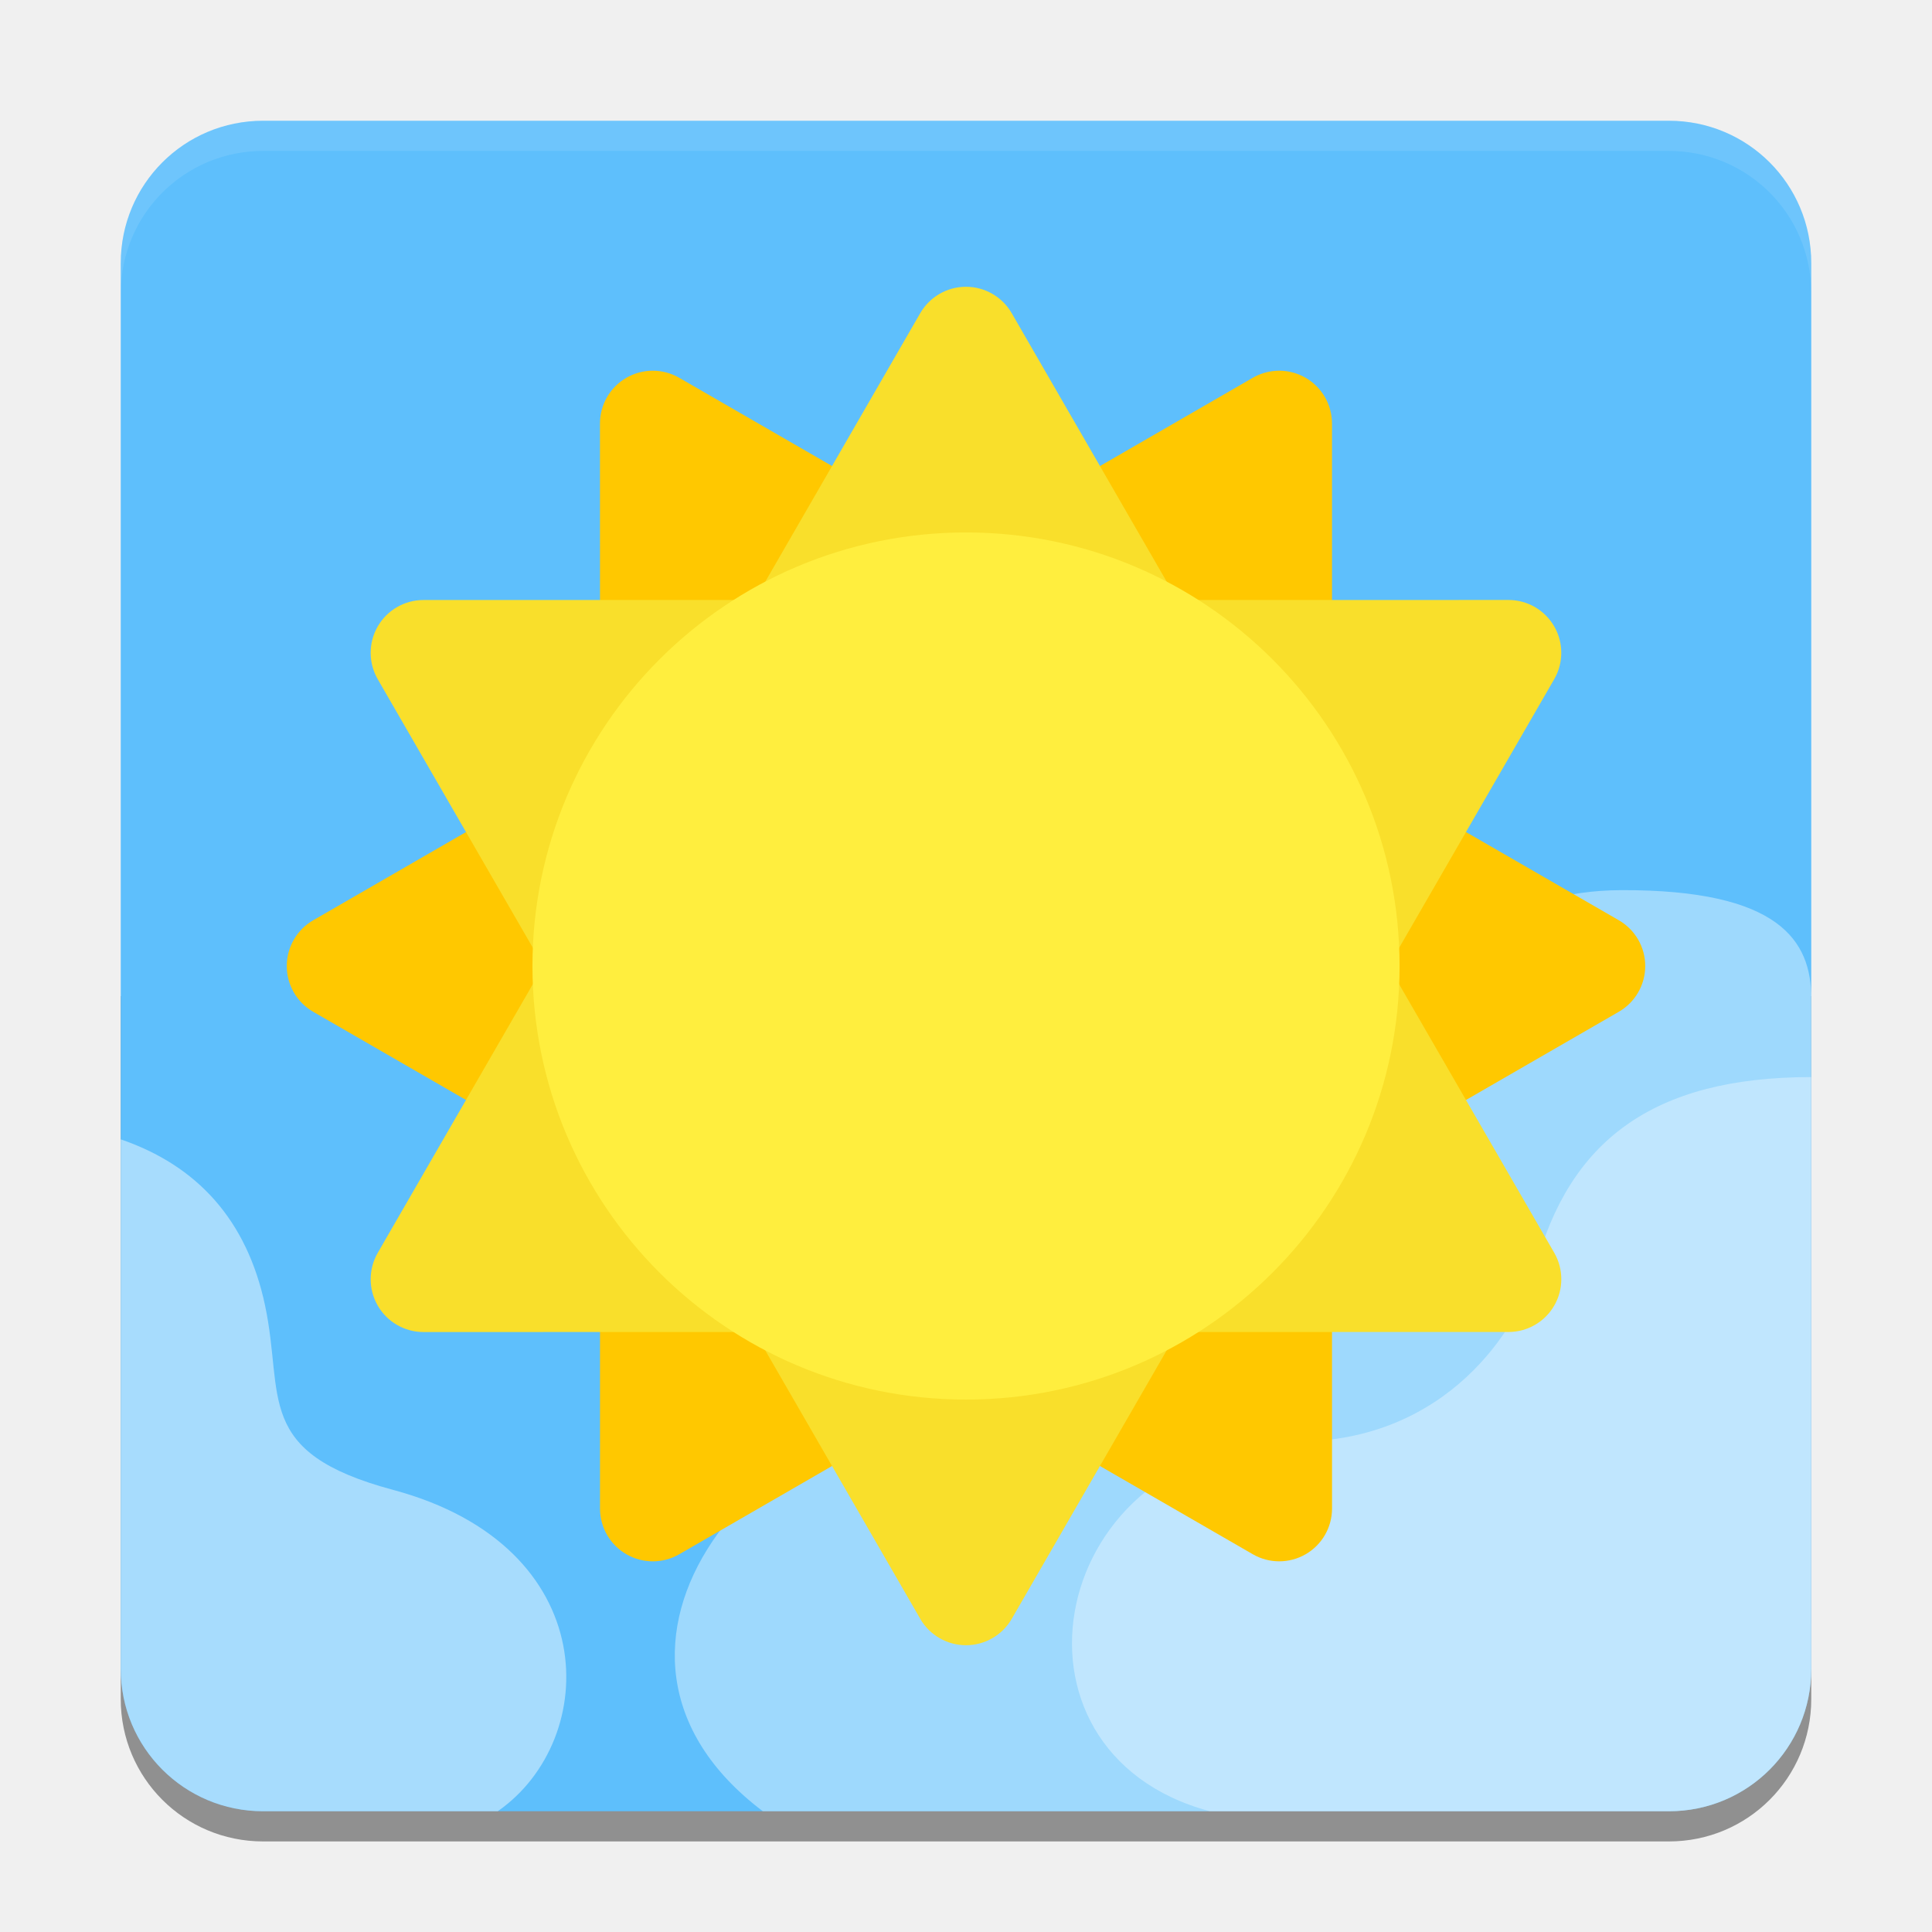
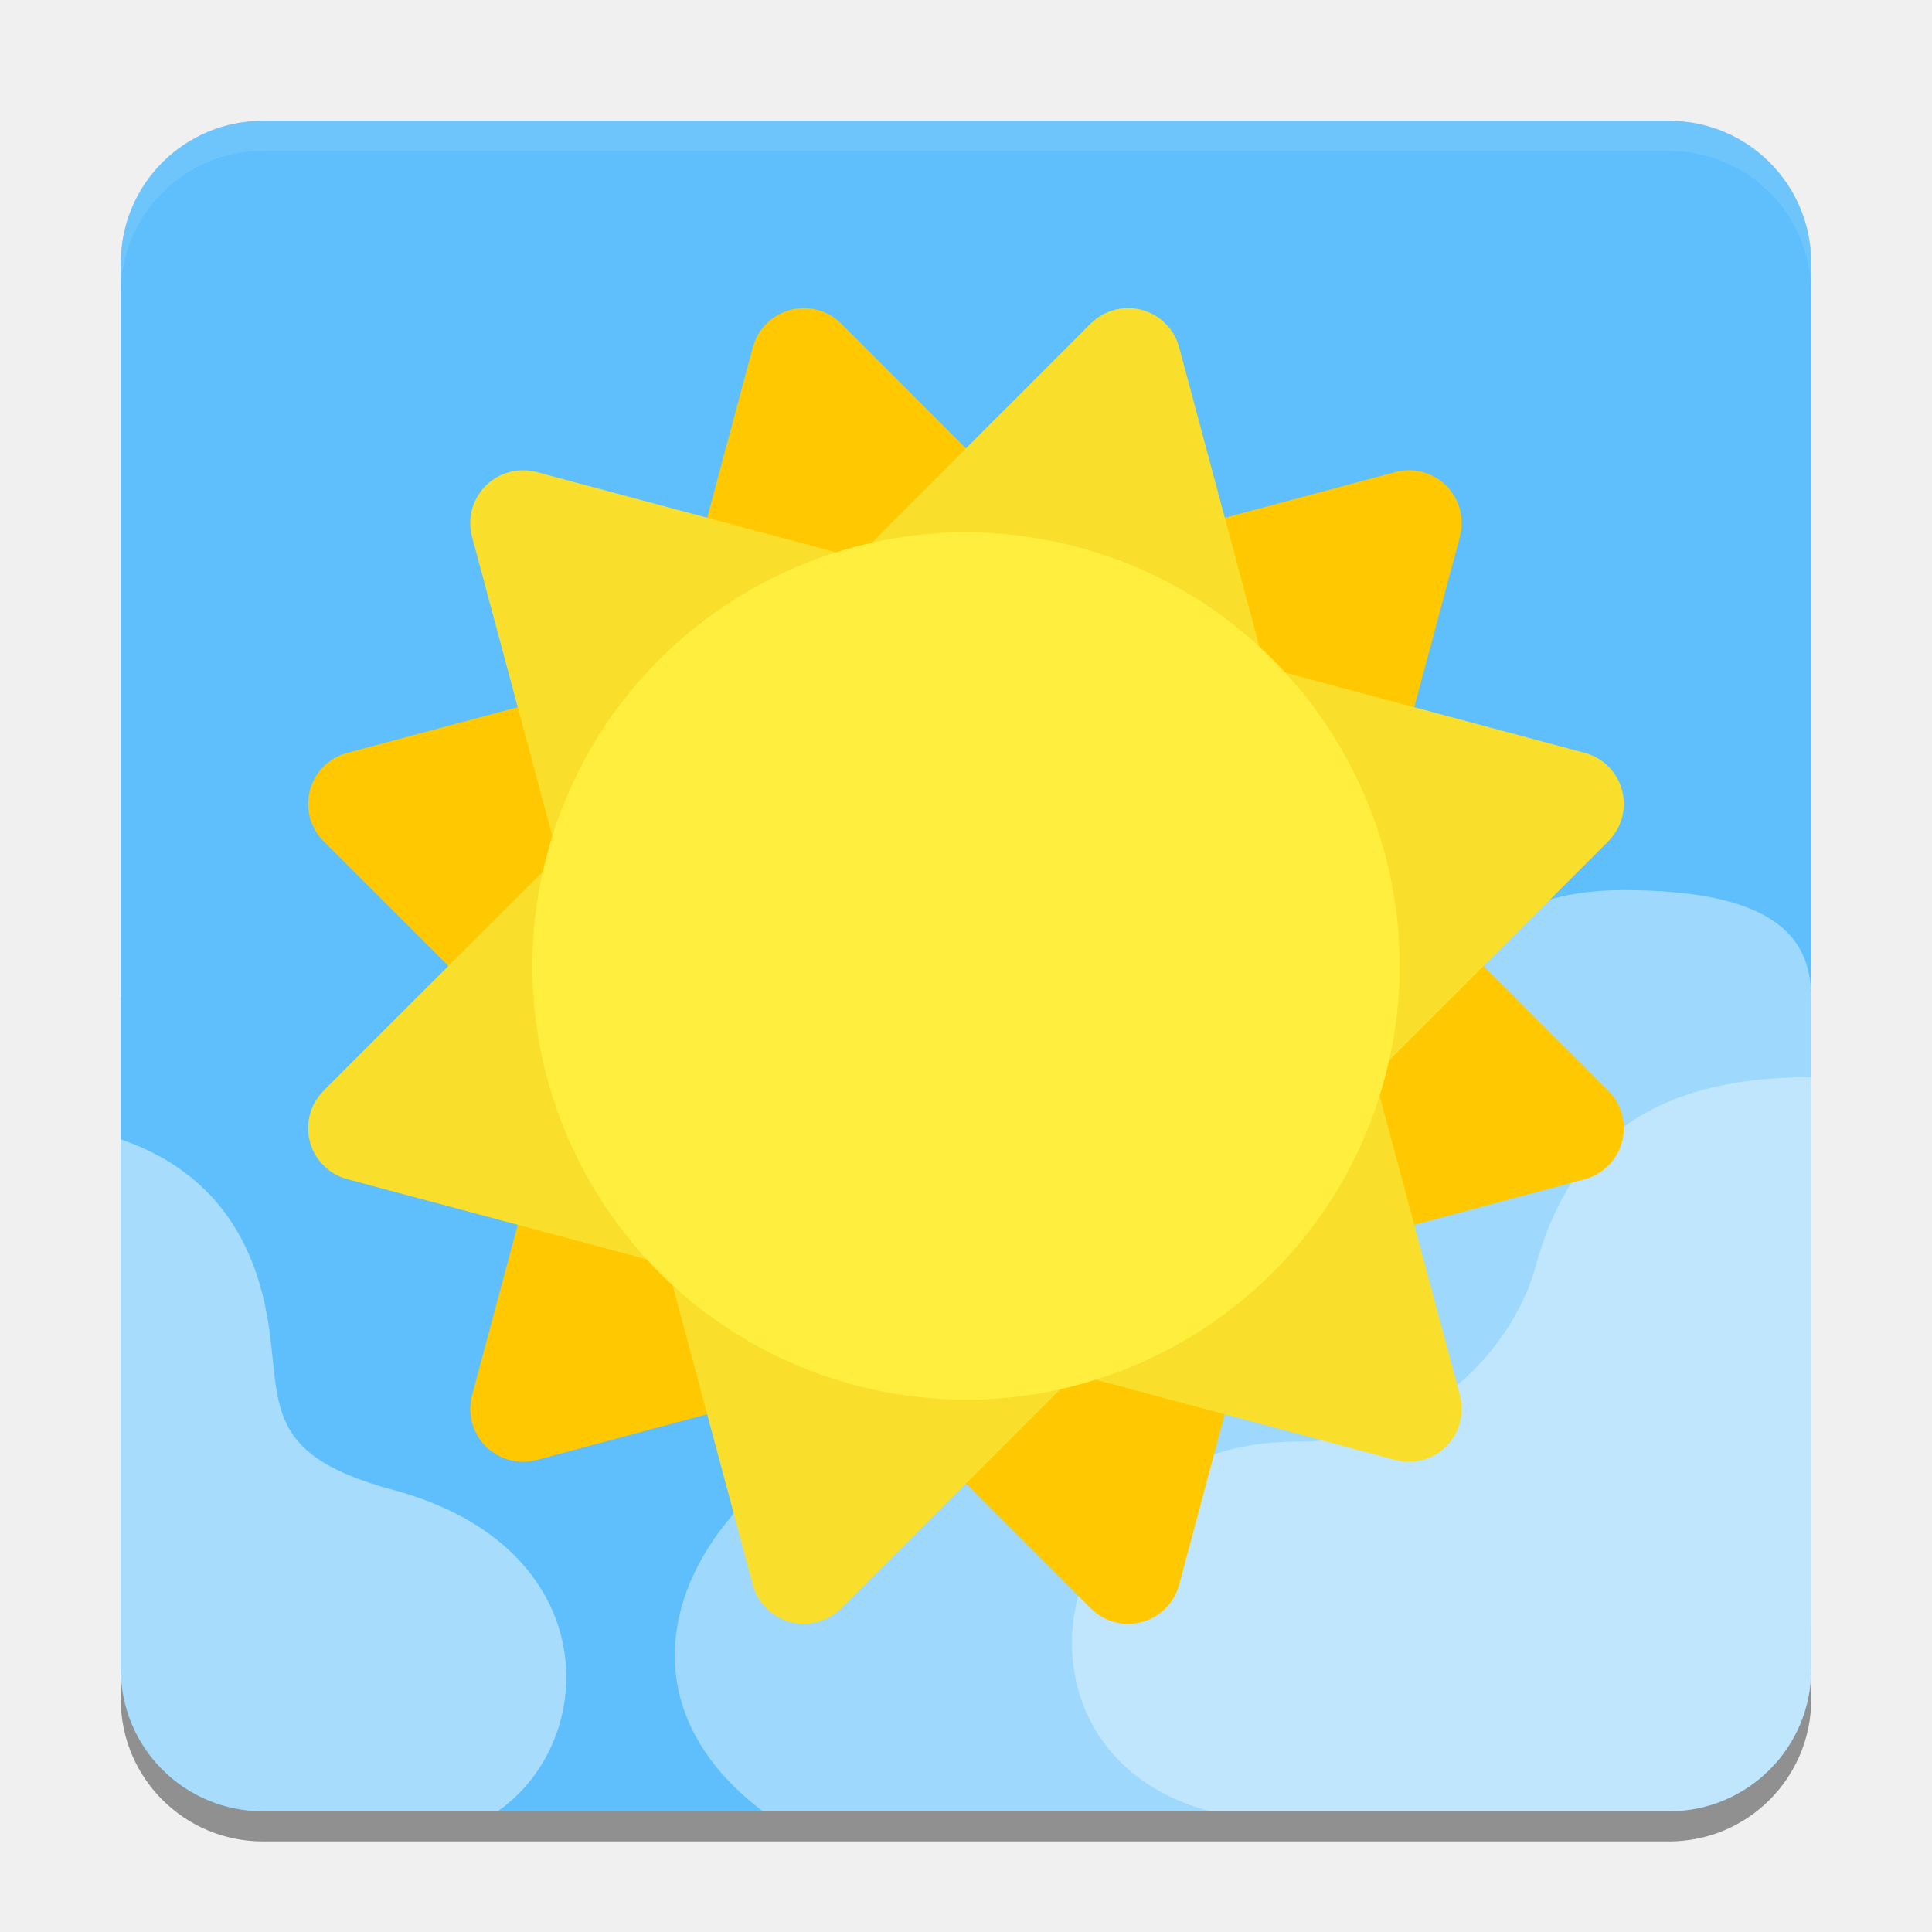
<svg xmlns="http://www.w3.org/2000/svg" id="svg8" version="1.1" viewBox="0 0 67.733 67.733" height="256" width="256">
  <defs id="defs2" />
  <g id="layer1" style="display:inline">
    <g id="layer10" style="display:inline;opacity:0.4">
      <path id="path839" style="display:inline;opacity:1;fill:#000000;fill-opacity:1;stroke-width:0.025;stroke-miterlimit:4;stroke-dasharray:none;paint-order:stroke fill markers" d="m 4.233,34.925 v 24.641 c 0,2.766 2.227,4.992 4.992,4.992 H 58.508 c 2.766,0 4.992,-2.227 4.992,-4.992 V 34.925 Z" />
    </g>
    <g style="display:inline" id="g1174">
      <path id="rect1168" style="display:inline;fill:#5ebffc;fill-opacity:1;stroke-width:0.093;stroke-miterlimit:4;stroke-dasharray:none;paint-order:stroke fill markers" d="M 34.869,16 C 24.416,16 16,24.416 16,34.869 16,96.956 16,159.044 16,221.131 16,231.584 24.416,240 34.869,240 H 221.131 C 231.584,240 240,231.584 240,221.131 240,159.044 240,96.956 240,34.869 240,24.416 231.584,16 221.131,16 Z" transform="scale(0.2645833)" />
      <path id="rect5915" style="opacity:0.4;fill:#ffffff;stroke-width:3.954;stroke-linecap:round;stroke-linejoin:round;paint-order:stroke markers fill" d="m 56.842,31.207 c -7.997,0.025 -8.374,8.395 -9.773,10.817 -1.516,2.626 -3.906,6.784 -11.715,6.784 -8.735,0 -16.077,9.057 -8.609,14.692 H 46.699 58.508 C 61.273,63.5 63.5,61.273 63.5,58.508 V 51.102 34.993 c 0,-2.008 -1.114,-3.804 -6.658,-3.786 z" />
      <path id="path1076" style="opacity:0.45;fill:#ffffff;stroke-width:3.795;stroke-linecap:round;stroke-linejoin:round;paint-order:stroke markers fill" d="M 4.233,39.944 V 58.508 c 0,2.766 2.227,4.992 4.992,4.992 H 17.45 C 21.061,60.987 21.179,54.215 13.775,52.231 8.874,50.917 9.974,48.963 9.291,45.76 8.656,42.775 6.917,40.863 4.233,39.944 Z" />
      <path id="path1078" style="opacity:0.35;fill:#ffffff;stroke-width:3.952;stroke-linecap:round;stroke-linejoin:round;paint-order:stroke markers fill" d="m 63.497,37.761 c -5.584,0 -8.49,2.266 -9.676,6.694 -0.562,2.098 -3.09,6.086 -8.375,6.086 -8.729,0 -10.836,10.868 -3.03,12.959 l 13.918,0 H 58.508 C 61.273,63.5 63.5,61.273 63.5,58.508 v -1.576 h -0.003 z" />
    </g>
    <g id="layer2" style="opacity:0.1">
      <path d="m 9.226,4.233 c -2.766,0 -4.992,2.227 -4.992,4.992 v 1.058 c 0,-2.766 2.227,-4.992 4.992,-4.992 H 58.508 c 2.766,0 4.992,2.227 4.992,4.992 V 9.226 c 0,-2.766 -2.227,-4.992 -4.992,-4.992 z" style="display:inline;opacity:1;fill:#ffffff;fill-opacity:1;stroke-width:0.025;stroke-miterlimit:4;stroke-dasharray:none;paint-order:stroke fill markers" id="path955" />
    </g>
  </g>
  <g id="g1156" style="display:inline">
-     <path id="path5814" style="color:#000000;fill:#ffc800;fill-opacity:1;stroke-width:1.061;stroke-linecap:round;stroke-linejoin:round;-inkscape-stroke:none;paint-order:stroke markers fill" d="m 44.708,13.002 a 1.852,1.853 30.001 0 0 -0.787,0.243 L 33.868,19.05 23.812,13.245 a 1.853,1.852 59.999 0 0 -1.852,-4.95e-4 1.853,1.852 59.999 0 0 -0.926,1.604 l 0.002,11.61 -10.056,5.805 a 1.853,1.852 0.001 0 0 -0.926,1.604 1.853,1.852 0.001 0 0 0.926,1.604 l 10.055,5.803 4.95e-4,11.612 a 1.852,1.853 30.001 0 0 0.926,1.604 1.852,1.853 30.001 0 0 1.851,0 l 10.053,-5.806 10.056,5.805 a 1.853,1.852 59.999 0 0 1.852,4.95e-4 1.853,1.852 59.999 0 0 0.926,-1.604 l -0.002,-11.61 10.056,-5.805 a 1.853,1.852 0.001 0 0 0.926,-1.604 1.853,1.852 0.001 0 0 -0.926,-1.604 l -10.055,-5.803 -4.94e-4,-11.612 a 1.852,1.853 30.001 0 0 -0.926,-1.604 1.852,1.853 30.001 0 0 -1.064,-0.243 z m -10.841,10.92 8.613,4.973 -4.95e-4,9.945 -8.613,4.972 -8.613,-4.973 4.95e-4,-9.945 z" />
-     <path id="path5759" style="color:#000000;fill:#f9df2b;fill-opacity:1;stroke-width:1.061;stroke-linecap:round;stroke-linejoin:round;-inkscape-stroke:none;paint-order:stroke markers fill" d="m 33.866,10.054 a 1.852,1.853 0.001 0 0 -1.604,0.926 l -5.803,10.055 -11.612,4.95e-4 a 1.853,1.852 30.001 0 0 -1.604,0.926 1.853,1.852 30.001 0 0 0,1.851 l 5.806,10.053 -5.805,10.056 a 1.852,1.853 59.999 0 0 -4.95e-4,1.852 1.852,1.853 59.999 0 0 1.604,0.926 l 11.61,-0.002 5.805,10.056 a 1.853,1.852 89.998 0 0 1.604,0.926 1.853,1.852 89.998 0 0 1.604,-0.926 l 5.803,-10.055 11.612,-4.94e-4 a 1.853,1.852 30.001 0 0 1.604,-0.926 1.853,1.852 30.001 0 0 0,-1.851 L 48.683,33.868 54.488,23.812 a 1.852,1.853 59.999 0 0 4.95e-4,-1.852 1.852,1.853 59.999 0 0 -1.604,-0.926 l -11.61,0.002 -5.805,-10.056 a 1.852,1.853 0.001 0 0 -1.604,-0.926 z m -4.972,15.199 9.945,4.95e-4 4.972,8.613 -4.973,8.613 -9.945,-4.95e-4 -4.972,-8.613 z" />
-     <circle style="fill:#ffee3e;fill-opacity:1;stroke-width:3.002;stroke-linecap:round;stroke-linejoin:round;paint-order:stroke markers fill" id="path4119" cx="33.867" cy="33.867" r="15.2" />
+     <path id="path5814" style="color:#000000;fill:#ffc800;fill-opacity:1;stroke-width:1.061;stroke-linecap:round;stroke-linejoin:round;-inkscape-stroke:none;paint-order:stroke markers fill" d="m 49.739,16.519 a 1.852,1.853 45.001 0 0 -0.823,0.031 l -11.213,3.006 -8.211,-8.21 a 1.853,1.852 74.999 0 0 -1.789,-0.48 1.853,1.852 74.999 0 0 -1.309,1.309 l -3.003,11.214 -11.215,3.005 a 1.853,1.852 15.001 0 0 -1.31,1.31 1.853,1.852 15.001 0 0 0.479,1.789 L 19.555,37.7 16.55,48.916 a 1.852,1.853 45.001 0 0 0.479,1.789 1.852,1.853 45.001 0 0 1.788,0.479 l 11.213,-3.006 8.211,8.21 a 1.853,1.852 74.999 0 0 1.789,0.48 1.853,1.852 74.999 0 0 1.309,-1.309 l 3.003,-11.214 11.215,-3.005 a 1.853,1.852 15.001 0 0 1.31,-1.31 1.853,1.852 15.001 0 0 -0.479,-1.789 l -8.21,-8.207 3.005,-11.216 a 1.852,1.853 45.001 0 0 -0.479,-1.789 1.852,1.853 45.001 0 0 -0.965,-0.51 z m -13.298,7.742 7.032,7.033 -2.574,9.606 -9.607,2.573 -7.032,-7.033 2.574,-9.606 z" />
+     <path id="path5759" style="color:#000000;fill:#f9df2b;fill-opacity:1;stroke-width:1.061;stroke-linecap:round;stroke-linejoin:round;-inkscape-stroke:none;paint-order:stroke markers fill" d="m 40.029,10.865 a 1.852,1.853 15.001 0 0 -1.789,0.479 L 30.033,19.555 18.817,16.55 a 1.853,1.852 45.001 0 0 -1.789,0.479 1.853,1.852 45.001 0 0 -0.479,1.788 l 3.006,11.213 -8.21,8.211 a 1.852,1.853 74.999 0 0 -0.48,1.789 1.852,1.853 74.999 0 0 1.309,1.309 l 11.214,3.003 3.005,11.215 a 1.852,1.853 14.998 0 0 1.31,1.31 1.852,1.853 14.998 0 0 1.789,-0.479 l 8.207,-8.21 11.216,3.005 a 1.853,1.852 45.001 0 0 1.789,-0.479 1.853,1.852 45.001 0 0 0.479,-1.788 l -3.006,-11.213 8.21,-8.211 a 1.852,1.853 74.999 0 0 0.48,-1.789 1.852,1.853 74.999 0 0 -1.309,-1.309 L 44.344,23.391 41.339,12.175 a 1.852,1.853 15.001 0 0 -1.31,-1.31 z m -8.736,13.395 9.606,2.574 2.573,9.607 -7.033,7.032 -9.606,-2.574 -2.573,-9.607 z" />
+     <circle style="fill:#ffee3e;fill-opacity:1;stroke-width:3.002;stroke-linecap:round;stroke-linejoin:round;paint-order:stroke markers fill" id="path4119" cx="41.478" cy="23.947" r="15.2" transform="rotate(15)" />
  </g>
  <g id="layer3" style="display:none;opacity:0.055">
    <path d="M 9.226,63.5 C 6.46,63.5 4.233,61.273 4.233,58.508 V 33.867 H 63.5 V 58.508 C 63.5,61.273 61.273,63.5 58.508,63.5 Z" style="display:inline;opacity:1;fill:#ffffff;fill-opacity:1;stroke-width:0.025;stroke-miterlimit:4;stroke-dasharray:none;paint-order:stroke fill markers" id="path842" />
  </g>
</svg>
